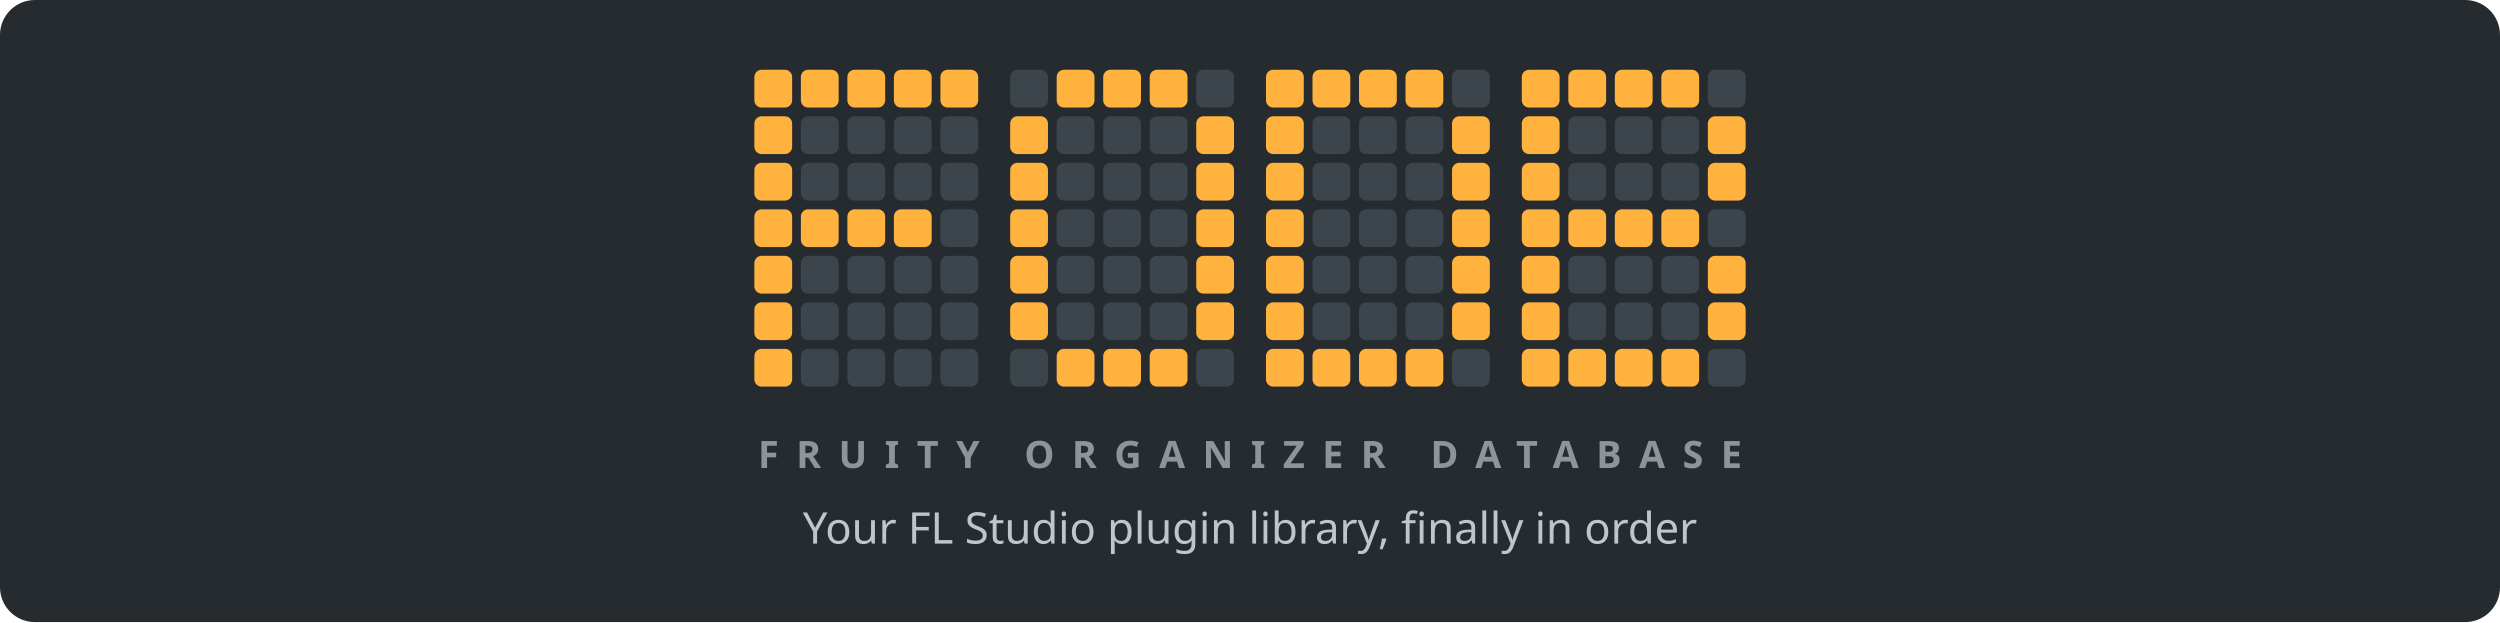
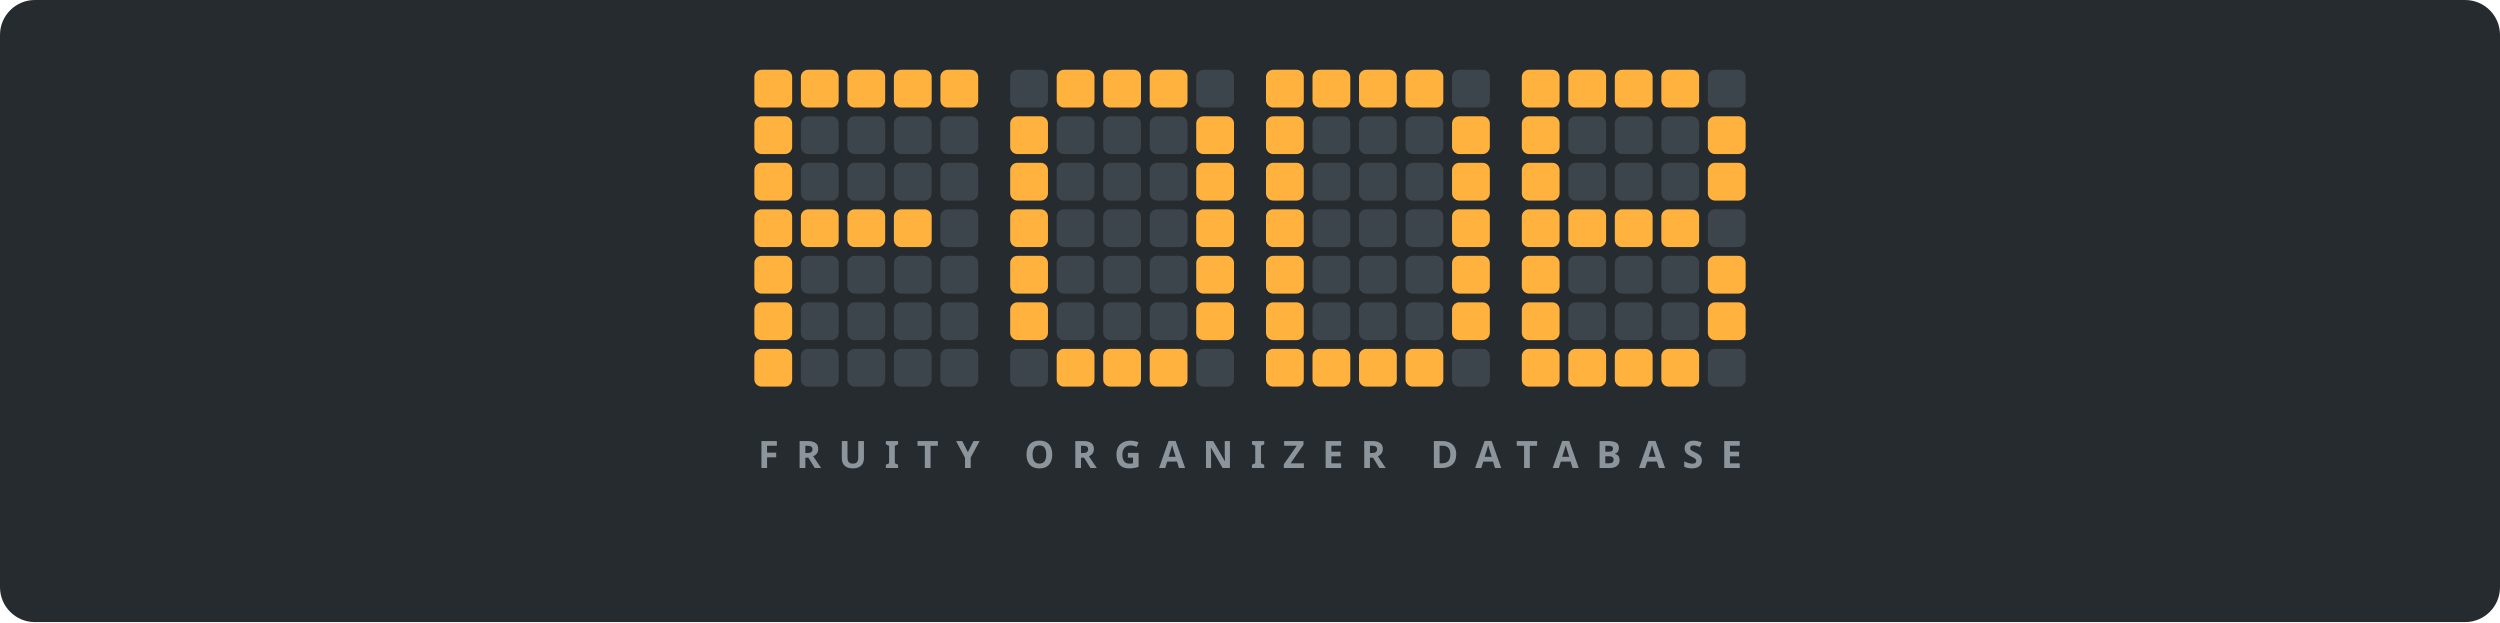
<svg xmlns="http://www.w3.org/2000/svg" viewBox="0 0 860 214" width="860" height="214" role="img" aria-label="FODB">
  <style>
.on{fill:#FFB23E;animation:hit 3.2s ease-out infinite}
.off{fill:#3C454B;animation:tick 3.2s ease-out infinite}
.title{font:600 13px Segoe UI, Noto Sans, Helvetica, Arial, sans-serif;letter-spacing:6px;fill:#8B959B}
- .tag{font:15px Segoe UI, Noto Sans, Helvetica, Arial, sans-serif;fill:#BDC6CB;animation:rise 1.1s ease-out both}
+ .tag{font:15px Segoe UI, Noto Sans, Helvetica, Arial, sans-serif;fill:#BDC6CB;opacity:0;animation:slogan 12s ease-in-out infinite both}
@keyframes hit{0%,100%{fill:#FFB23E;opacity:.86}4%{fill:#FFE3AE;opacity:1}20%{fill:#FFB23E;opacity:.86}}
@keyframes tick{0%,100%{fill:#3C454B}4%{fill:#6A747A}18%{fill:#3C454B}}
- @keyframes rise{from{opacity:0;transform:translateY(8px)}to{opacity:1;transform:none}}
- @media (prefers-reduced-motion:reduce){.on,.off,.tag{animation:none}}
+ @keyframes slogan{0%{opacity:0;transform:translateY(8px)}3%,30%{opacity:1;transform:none}33%,100%{opacity:0;transform:translateY(-6px)}}
+ @media (prefers-reduced-motion:reduce){.on,.off,.tag{animation:none}.first{opacity:1}}
</style>
  <rect width="860" height="214" rx="12" fill="#262B2F" />
  <rect class="on" x="259.5" y="24" width="13" height="13" rx="2.5" style="animation-delay:0.00s" />
  <rect class="on" x="275.5" y="24" width="13" height="13" rx="2.5" style="animation-delay:0.11s" />
  <rect class="on" x="291.5" y="24" width="13" height="13" rx="2.5" style="animation-delay:0.22s" />
  <rect class="on" x="307.5" y="24" width="13" height="13" rx="2.5" style="animation-delay:0.32s" />
  <rect class="on" x="323.5" y="24" width="13" height="13" rx="2.5" style="animation-delay:0.43s" />
  <rect class="on" x="259.5" y="40" width="13" height="13" rx="2.5" style="animation-delay:0.00s" />
  <rect class="off" x="275.5" y="40" width="13" height="13" rx="2.5" style="animation-delay:0.11s" />
  <rect class="off" x="291.5" y="40" width="13" height="13" rx="2.5" style="animation-delay:0.22s" />
  <rect class="off" x="307.5" y="40" width="13" height="13" rx="2.5" style="animation-delay:0.32s" />
  <rect class="off" x="323.5" y="40" width="13" height="13" rx="2.5" style="animation-delay:0.43s" />
  <rect class="on" x="259.5" y="56" width="13" height="13" rx="2.5" style="animation-delay:0.00s" />
  <rect class="off" x="275.5" y="56" width="13" height="13" rx="2.5" style="animation-delay:0.11s" />
  <rect class="off" x="291.5" y="56" width="13" height="13" rx="2.5" style="animation-delay:0.22s" />
  <rect class="off" x="307.5" y="56" width="13" height="13" rx="2.5" style="animation-delay:0.32s" />
  <rect class="off" x="323.5" y="56" width="13" height="13" rx="2.5" style="animation-delay:0.43s" />
  <rect class="on" x="259.5" y="72" width="13" height="13" rx="2.5" style="animation-delay:0.00s" />
  <rect class="on" x="275.5" y="72" width="13" height="13" rx="2.5" style="animation-delay:0.11s" />
  <rect class="on" x="291.5" y="72" width="13" height="13" rx="2.5" style="animation-delay:0.22s" />
  <rect class="on" x="307.5" y="72" width="13" height="13" rx="2.5" style="animation-delay:0.32s" />
  <rect class="off" x="323.5" y="72" width="13" height="13" rx="2.5" style="animation-delay:0.43s" />
  <rect class="on" x="259.5" y="88" width="13" height="13" rx="2.5" style="animation-delay:0.00s" />
  <rect class="off" x="275.5" y="88" width="13" height="13" rx="2.5" style="animation-delay:0.11s" />
  <rect class="off" x="291.5" y="88" width="13" height="13" rx="2.5" style="animation-delay:0.22s" />
  <rect class="off" x="307.5" y="88" width="13" height="13" rx="2.5" style="animation-delay:0.32s" />
  <rect class="off" x="323.5" y="88" width="13" height="13" rx="2.5" style="animation-delay:0.43s" />
  <rect class="on" x="259.5" y="104" width="13" height="13" rx="2.5" style="animation-delay:0.00s" />
  <rect class="off" x="275.5" y="104" width="13" height="13" rx="2.5" style="animation-delay:0.11s" />
  <rect class="off" x="291.5" y="104" width="13" height="13" rx="2.5" style="animation-delay:0.22s" />
  <rect class="off" x="307.5" y="104" width="13" height="13" rx="2.5" style="animation-delay:0.32s" />
  <rect class="off" x="323.5" y="104" width="13" height="13" rx="2.5" style="animation-delay:0.43s" />
  <rect class="on" x="259.5" y="120" width="13" height="13" rx="2.5" style="animation-delay:0.00s" />
  <rect class="off" x="275.5" y="120" width="13" height="13" rx="2.5" style="animation-delay:0.11s" />
  <rect class="off" x="291.5" y="120" width="13" height="13" rx="2.5" style="animation-delay:0.22s" />
  <rect class="off" x="307.5" y="120" width="13" height="13" rx="2.5" style="animation-delay:0.32s" />
  <rect class="off" x="323.5" y="120" width="13" height="13" rx="2.5" style="animation-delay:0.43s" />
  <rect class="off" x="347.5" y="24" width="13" height="13" rx="2.5" style="animation-delay:0.59s" />
  <rect class="on" x="363.5" y="24" width="13" height="13" rx="2.5" style="animation-delay:0.70s" />
  <rect class="on" x="379.5" y="24" width="13" height="13" rx="2.5" style="animation-delay:0.81s" />
  <rect class="on" x="395.5" y="24" width="13" height="13" rx="2.5" style="animation-delay:0.92s" />
  <rect class="off" x="411.5" y="24" width="13" height="13" rx="2.5" style="animation-delay:1.03s" />
  <rect class="on" x="347.5" y="40" width="13" height="13" rx="2.5" style="animation-delay:0.59s" />
  <rect class="off" x="363.5" y="40" width="13" height="13" rx="2.5" style="animation-delay:0.70s" />
  <rect class="off" x="379.5" y="40" width="13" height="13" rx="2.5" style="animation-delay:0.81s" />
  <rect class="off" x="395.5" y="40" width="13" height="13" rx="2.5" style="animation-delay:0.92s" />
  <rect class="on" x="411.5" y="40" width="13" height="13" rx="2.5" style="animation-delay:1.03s" />
  <rect class="on" x="347.5" y="56" width="13" height="13" rx="2.5" style="animation-delay:0.59s" />
  <rect class="off" x="363.5" y="56" width="13" height="13" rx="2.5" style="animation-delay:0.70s" />
  <rect class="off" x="379.5" y="56" width="13" height="13" rx="2.5" style="animation-delay:0.81s" />
  <rect class="off" x="395.5" y="56" width="13" height="13" rx="2.5" style="animation-delay:0.92s" />
  <rect class="on" x="411.5" y="56" width="13" height="13" rx="2.5" style="animation-delay:1.03s" />
  <rect class="on" x="347.5" y="72" width="13" height="13" rx="2.5" style="animation-delay:0.59s" />
  <rect class="off" x="363.5" y="72" width="13" height="13" rx="2.5" style="animation-delay:0.70s" />
  <rect class="off" x="379.5" y="72" width="13" height="13" rx="2.5" style="animation-delay:0.81s" />
  <rect class="off" x="395.5" y="72" width="13" height="13" rx="2.5" style="animation-delay:0.92s" />
  <rect class="on" x="411.5" y="72" width="13" height="13" rx="2.5" style="animation-delay:1.03s" />
  <rect class="on" x="347.5" y="88" width="13" height="13" rx="2.5" style="animation-delay:0.59s" />
  <rect class="off" x="363.5" y="88" width="13" height="13" rx="2.5" style="animation-delay:0.70s" />
  <rect class="off" x="379.5" y="88" width="13" height="13" rx="2.5" style="animation-delay:0.81s" />
  <rect class="off" x="395.5" y="88" width="13" height="13" rx="2.5" style="animation-delay:0.92s" />
  <rect class="on" x="411.5" y="88" width="13" height="13" rx="2.5" style="animation-delay:1.03s" />
  <rect class="on" x="347.5" y="104" width="13" height="13" rx="2.5" style="animation-delay:0.59s" />
  <rect class="off" x="363.5" y="104" width="13" height="13" rx="2.5" style="animation-delay:0.70s" />
  <rect class="off" x="379.5" y="104" width="13" height="13" rx="2.5" style="animation-delay:0.81s" />
  <rect class="off" x="395.5" y="104" width="13" height="13" rx="2.5" style="animation-delay:0.92s" />
  <rect class="on" x="411.5" y="104" width="13" height="13" rx="2.5" style="animation-delay:1.03s" />
  <rect class="off" x="347.5" y="120" width="13" height="13" rx="2.5" style="animation-delay:0.59s" />
  <rect class="on" x="363.5" y="120" width="13" height="13" rx="2.5" style="animation-delay:0.70s" />
  <rect class="on" x="379.5" y="120" width="13" height="13" rx="2.5" style="animation-delay:0.81s" />
  <rect class="on" x="395.5" y="120" width="13" height="13" rx="2.5" style="animation-delay:0.92s" />
  <rect class="off" x="411.5" y="120" width="13" height="13" rx="2.5" style="animation-delay:1.03s" />
  <rect class="on" x="435.5" y="24" width="13" height="13" rx="2.5" style="animation-delay:1.19s" />
  <rect class="on" x="451.5" y="24" width="13" height="13" rx="2.5" style="animation-delay:1.30s" />
  <rect class="on" x="467.5" y="24" width="13" height="13" rx="2.5" style="animation-delay:1.41s" />
  <rect class="on" x="483.5" y="24" width="13" height="13" rx="2.5" style="animation-delay:1.51s" />
  <rect class="off" x="499.5" y="24" width="13" height="13" rx="2.5" style="animation-delay:1.62s" />
  <rect class="on" x="435.5" y="40" width="13" height="13" rx="2.5" style="animation-delay:1.19s" />
  <rect class="off" x="451.5" y="40" width="13" height="13" rx="2.5" style="animation-delay:1.30s" />
  <rect class="off" x="467.5" y="40" width="13" height="13" rx="2.5" style="animation-delay:1.41s" />
  <rect class="off" x="483.5" y="40" width="13" height="13" rx="2.5" style="animation-delay:1.51s" />
  <rect class="on" x="499.5" y="40" width="13" height="13" rx="2.5" style="animation-delay:1.62s" />
  <rect class="on" x="435.5" y="56" width="13" height="13" rx="2.5" style="animation-delay:1.19s" />
  <rect class="off" x="451.5" y="56" width="13" height="13" rx="2.5" style="animation-delay:1.30s" />
  <rect class="off" x="467.5" y="56" width="13" height="13" rx="2.5" style="animation-delay:1.41s" />
  <rect class="off" x="483.5" y="56" width="13" height="13" rx="2.5" style="animation-delay:1.51s" />
  <rect class="on" x="499.5" y="56" width="13" height="13" rx="2.5" style="animation-delay:1.62s" />
  <rect class="on" x="435.5" y="72" width="13" height="13" rx="2.5" style="animation-delay:1.19s" />
  <rect class="off" x="451.5" y="72" width="13" height="13" rx="2.5" style="animation-delay:1.30s" />
  <rect class="off" x="467.5" y="72" width="13" height="13" rx="2.5" style="animation-delay:1.41s" />
  <rect class="off" x="483.5" y="72" width="13" height="13" rx="2.5" style="animation-delay:1.51s" />
  <rect class="on" x="499.5" y="72" width="13" height="13" rx="2.5" style="animation-delay:1.62s" />
  <rect class="on" x="435.5" y="88" width="13" height="13" rx="2.5" style="animation-delay:1.19s" />
  <rect class="off" x="451.5" y="88" width="13" height="13" rx="2.5" style="animation-delay:1.30s" />
  <rect class="off" x="467.5" y="88" width="13" height="13" rx="2.5" style="animation-delay:1.41s" />
  <rect class="off" x="483.5" y="88" width="13" height="13" rx="2.5" style="animation-delay:1.51s" />
  <rect class="on" x="499.5" y="88" width="13" height="13" rx="2.5" style="animation-delay:1.62s" />
  <rect class="on" x="435.5" y="104" width="13" height="13" rx="2.5" style="animation-delay:1.19s" />
  <rect class="off" x="451.5" y="104" width="13" height="13" rx="2.5" style="animation-delay:1.30s" />
  <rect class="off" x="467.5" y="104" width="13" height="13" rx="2.5" style="animation-delay:1.41s" />
  <rect class="off" x="483.5" y="104" width="13" height="13" rx="2.5" style="animation-delay:1.51s" />
  <rect class="on" x="499.5" y="104" width="13" height="13" rx="2.5" style="animation-delay:1.62s" />
  <rect class="on" x="435.5" y="120" width="13" height="13" rx="2.5" style="animation-delay:1.19s" />
  <rect class="on" x="451.5" y="120" width="13" height="13" rx="2.5" style="animation-delay:1.30s" />
  <rect class="on" x="467.5" y="120" width="13" height="13" rx="2.5" style="animation-delay:1.41s" />
  <rect class="on" x="483.5" y="120" width="13" height="13" rx="2.5" style="animation-delay:1.51s" />
  <rect class="off" x="499.5" y="120" width="13" height="13" rx="2.5" style="animation-delay:1.62s" />
  <rect class="on" x="523.5" y="24" width="13" height="13" rx="2.5" style="animation-delay:1.78s" />
  <rect class="on" x="539.5" y="24" width="13" height="13" rx="2.5" style="animation-delay:1.89s" />
  <rect class="on" x="555.5" y="24" width="13" height="13" rx="2.5" style="animation-delay:2.00s" />
  <rect class="on" x="571.5" y="24" width="13" height="13" rx="2.5" style="animation-delay:2.11s" />
  <rect class="off" x="587.5" y="24" width="13" height="13" rx="2.5" style="animation-delay:2.22s" />
  <rect class="on" x="523.5" y="40" width="13" height="13" rx="2.5" style="animation-delay:1.78s" />
  <rect class="off" x="539.5" y="40" width="13" height="13" rx="2.5" style="animation-delay:1.89s" />
  <rect class="off" x="555.5" y="40" width="13" height="13" rx="2.5" style="animation-delay:2.00s" />
  <rect class="off" x="571.5" y="40" width="13" height="13" rx="2.5" style="animation-delay:2.11s" />
  <rect class="on" x="587.5" y="40" width="13" height="13" rx="2.5" style="animation-delay:2.22s" />
  <rect class="on" x="523.5" y="56" width="13" height="13" rx="2.5" style="animation-delay:1.78s" />
  <rect class="off" x="539.5" y="56" width="13" height="13" rx="2.5" style="animation-delay:1.89s" />
  <rect class="off" x="555.5" y="56" width="13" height="13" rx="2.5" style="animation-delay:2.00s" />
  <rect class="off" x="571.5" y="56" width="13" height="13" rx="2.5" style="animation-delay:2.11s" />
  <rect class="on" x="587.5" y="56" width="13" height="13" rx="2.5" style="animation-delay:2.22s" />
  <rect class="on" x="523.5" y="72" width="13" height="13" rx="2.5" style="animation-delay:1.78s" />
  <rect class="on" x="539.5" y="72" width="13" height="13" rx="2.5" style="animation-delay:1.89s" />
  <rect class="on" x="555.5" y="72" width="13" height="13" rx="2.5" style="animation-delay:2.00s" />
  <rect class="on" x="571.5" y="72" width="13" height="13" rx="2.5" style="animation-delay:2.11s" />
  <rect class="off" x="587.5" y="72" width="13" height="13" rx="2.5" style="animation-delay:2.22s" />
  <rect class="on" x="523.5" y="88" width="13" height="13" rx="2.5" style="animation-delay:1.78s" />
  <rect class="off" x="539.5" y="88" width="13" height="13" rx="2.5" style="animation-delay:1.89s" />
  <rect class="off" x="555.5" y="88" width="13" height="13" rx="2.5" style="animation-delay:2.00s" />
  <rect class="off" x="571.5" y="88" width="13" height="13" rx="2.5" style="animation-delay:2.11s" />
  <rect class="on" x="587.5" y="88" width="13" height="13" rx="2.5" style="animation-delay:2.22s" />
  <rect class="on" x="523.5" y="104" width="13" height="13" rx="2.5" style="animation-delay:1.78s" />
  <rect class="off" x="539.5" y="104" width="13" height="13" rx="2.5" style="animation-delay:1.89s" />
  <rect class="off" x="555.5" y="104" width="13" height="13" rx="2.5" style="animation-delay:2.00s" />
  <rect class="off" x="571.5" y="104" width="13" height="13" rx="2.5" style="animation-delay:2.11s" />
  <rect class="on" x="587.5" y="104" width="13" height="13" rx="2.5" style="animation-delay:2.22s" />
  <rect class="on" x="523.5" y="120" width="13" height="13" rx="2.5" style="animation-delay:1.78s" />
  <rect class="on" x="539.5" y="120" width="13" height="13" rx="2.5" style="animation-delay:1.89s" />
  <rect class="on" x="555.5" y="120" width="13" height="13" rx="2.5" style="animation-delay:2.00s" />
  <rect class="on" x="571.5" y="120" width="13" height="13" rx="2.5" style="animation-delay:2.11s" />
  <rect class="off" x="587.5" y="120" width="13" height="13" rx="2.5" style="animation-delay:2.22s" />
  <text class="title" x="430.0" y="161" text-anchor="middle">FRUITY ORGANIZER DATABASE</text>
-   <text class="tag" x="430.0" y="187" text-anchor="middle">Your FL Studio plugin library, finally in order</text>
+   <text class="tag first" x="430.0" y="187" text-anchor="middle" style="animation-delay:0s">Perfect order in your library.</text>
+   <text class="tag" x="430.0" y="187" text-anchor="middle" style="animation-delay:4s">An organizer for those tired of scrolling through lists.</text>
+   <text class="tag" x="430.0" y="187" text-anchor="middle" style="animation-delay:8s">Lots of tools? Put everything in its place!</text>
</svg>
